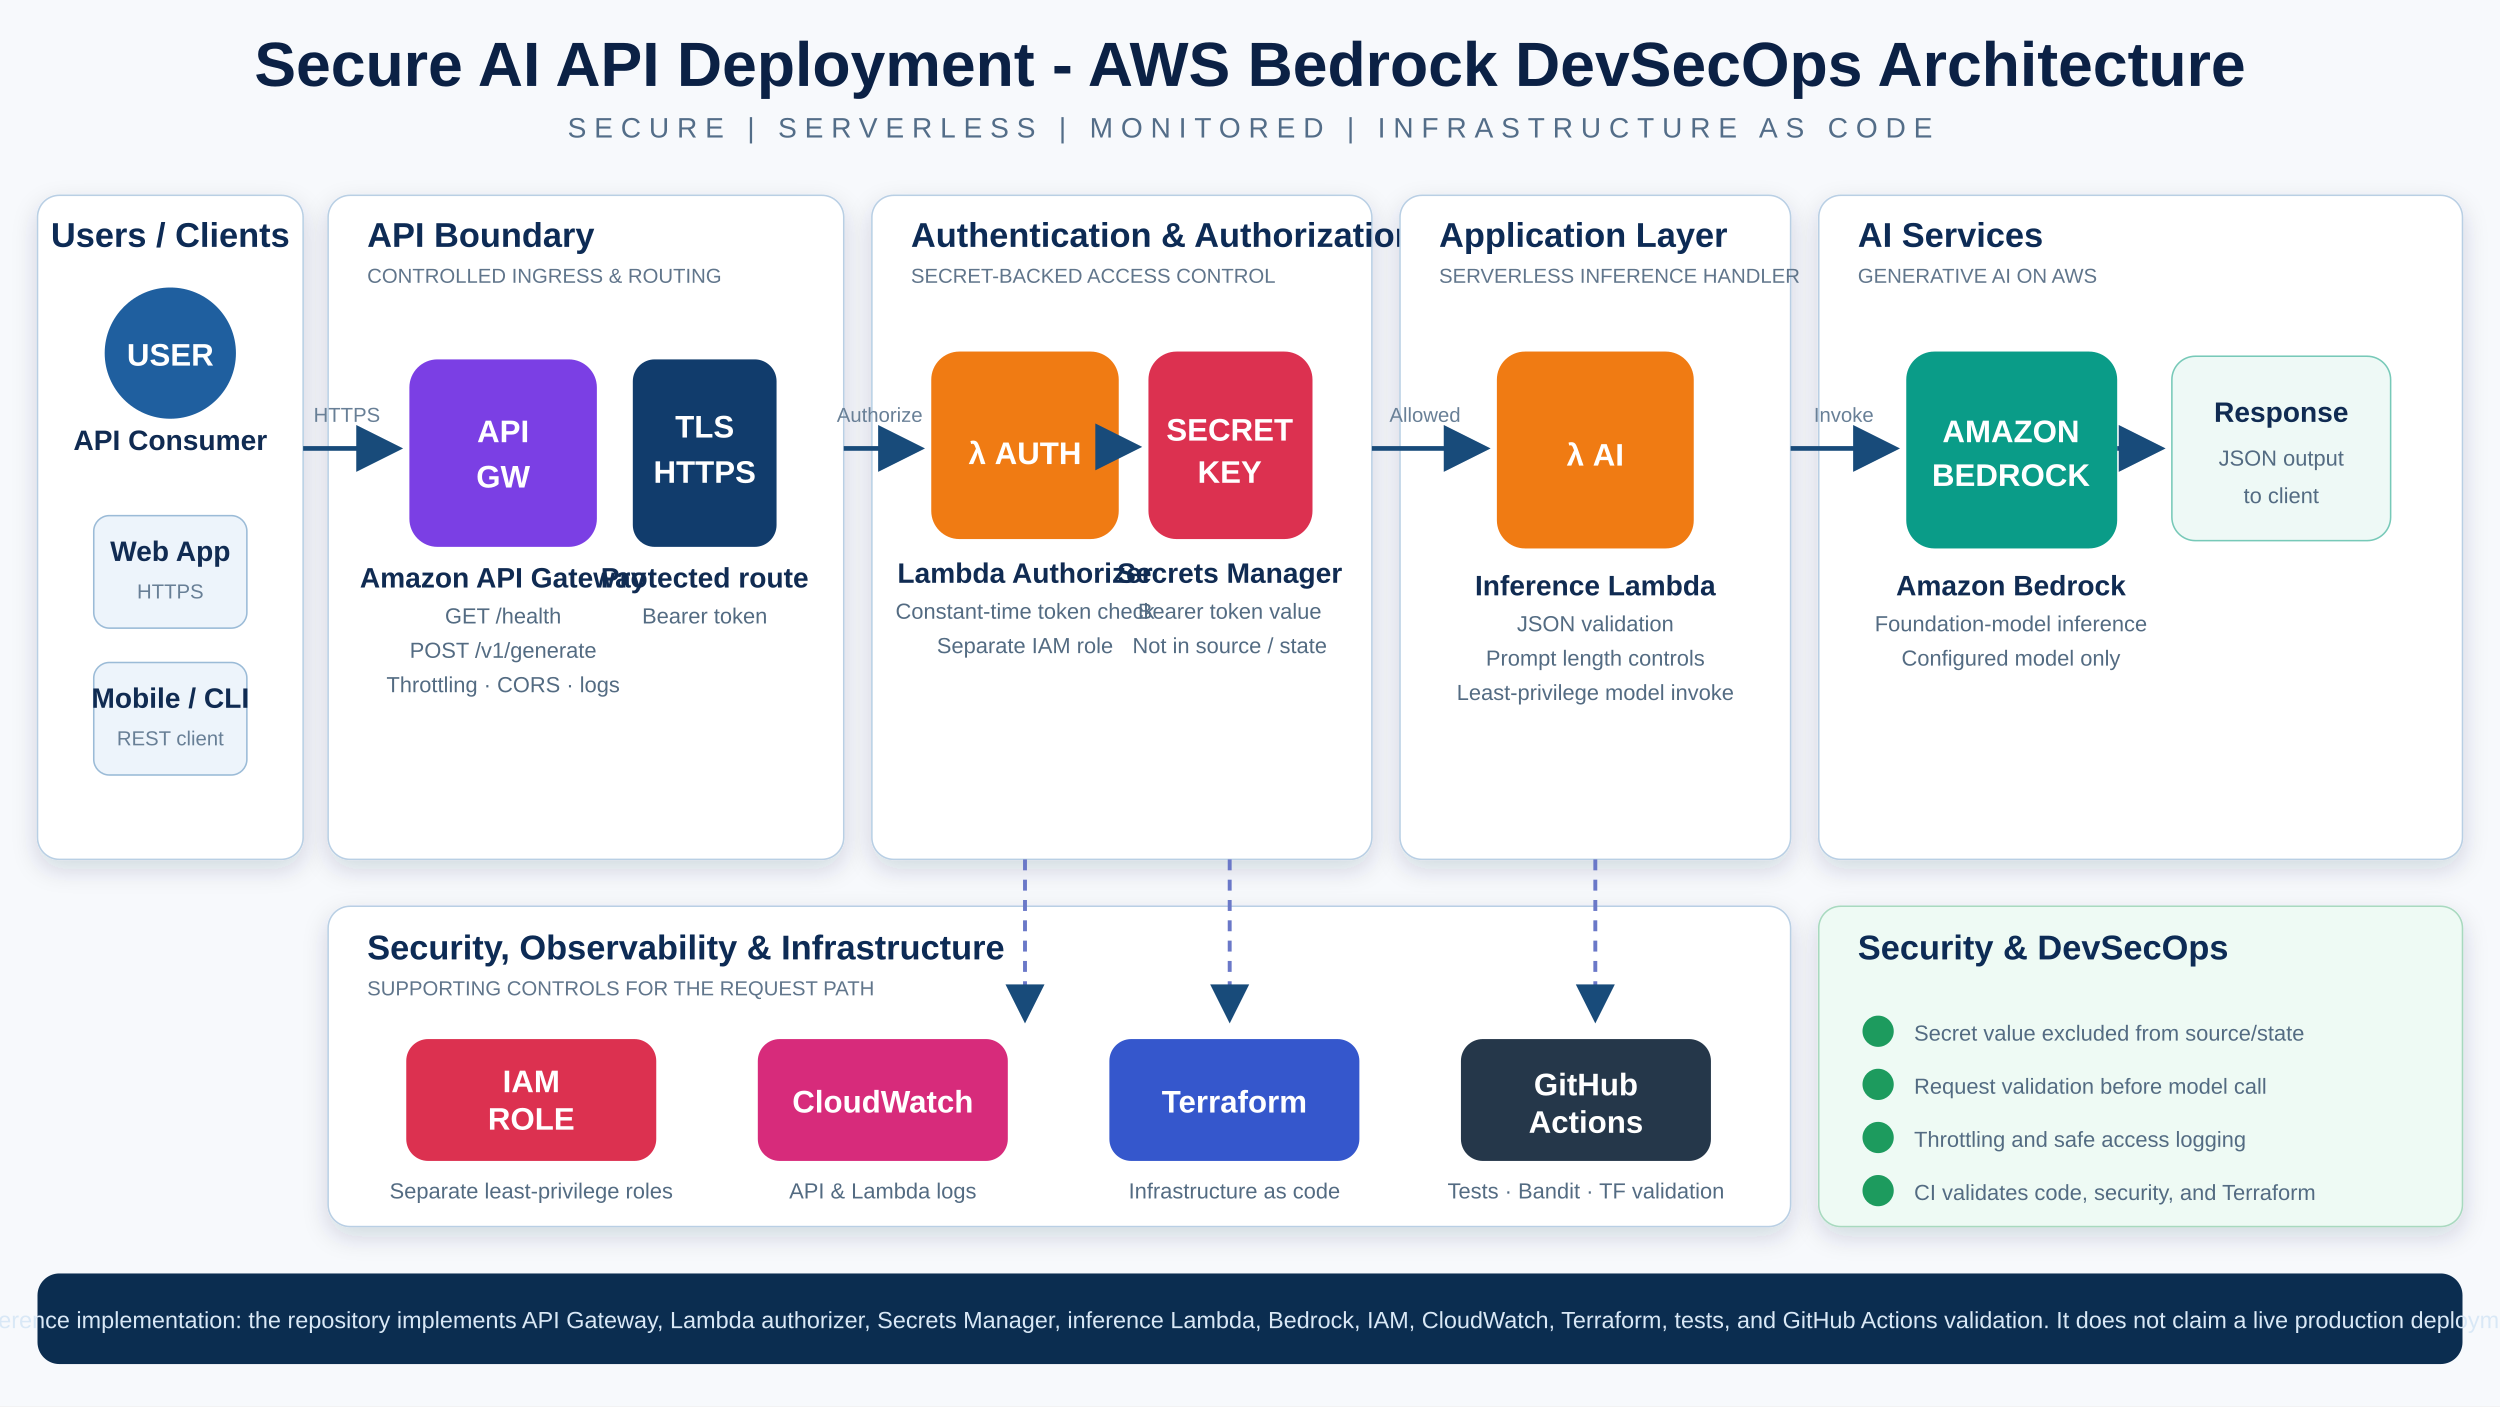
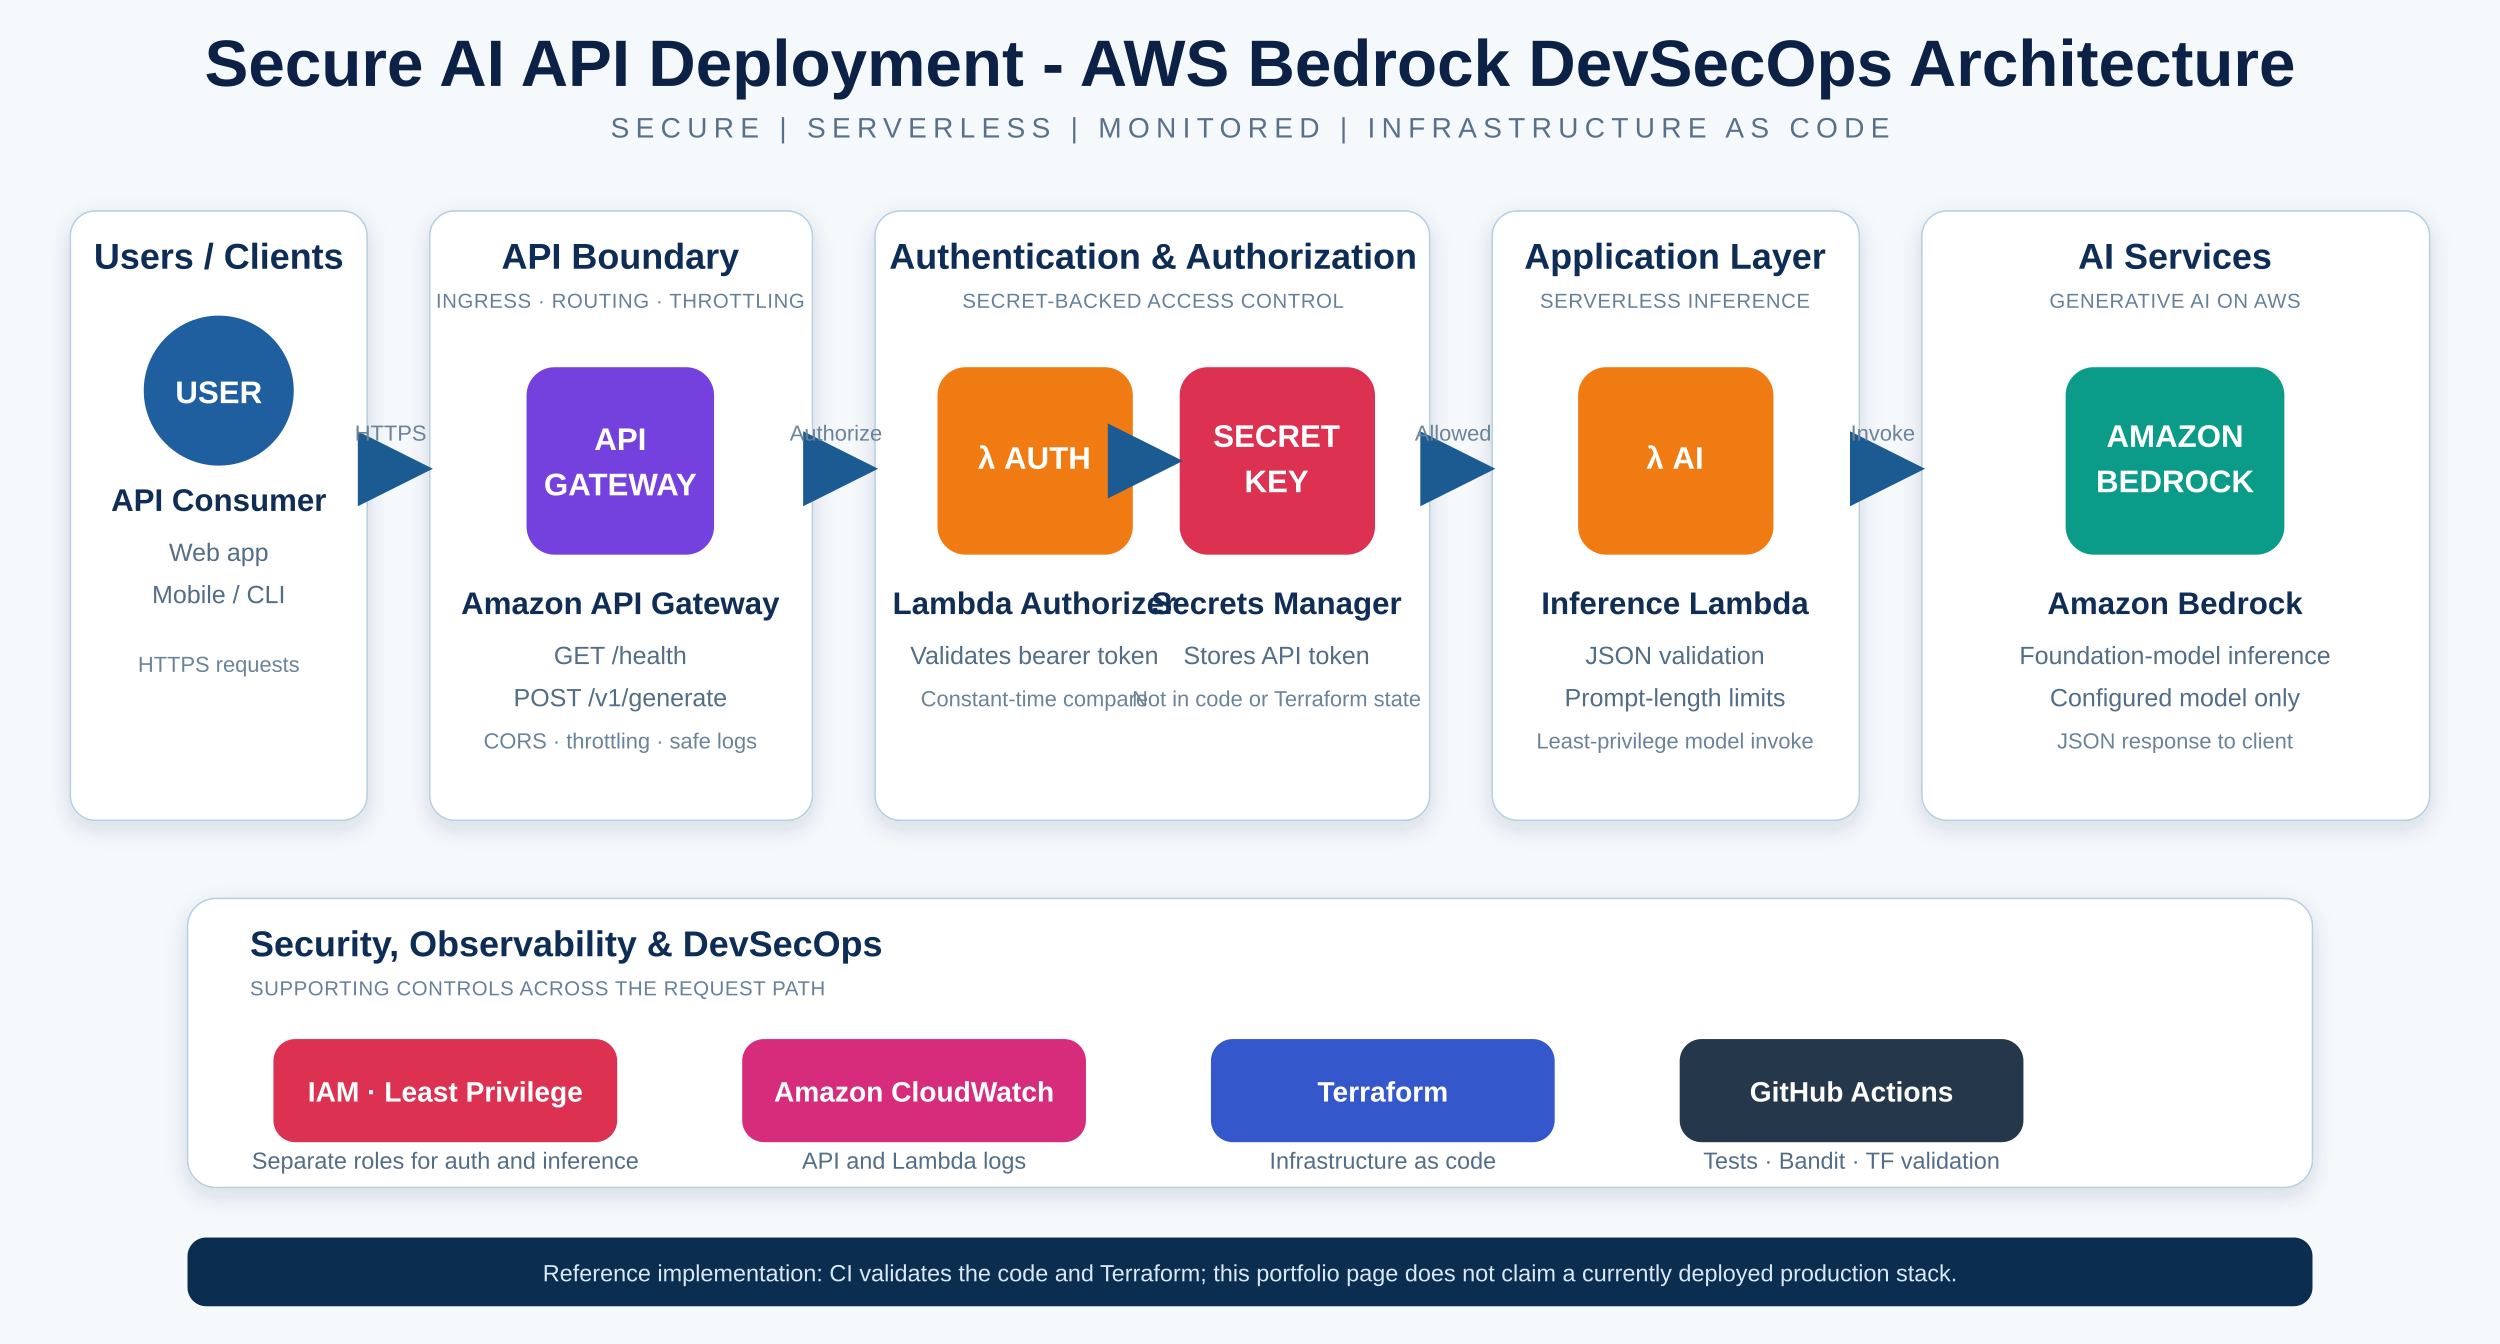
- <svg xmlns="http://www.w3.org/2000/svg" width="1600" height="900" viewBox="0 0 1600 900" role="img" aria-labelledby="title desc">
+ <svg xmlns="http://www.w3.org/2000/svg" width="1600" height="860" viewBox="0 0 1600 860" role="img" aria-labelledby="title desc">
  <defs>
    <filter id="shadow" x="-20%" y="-20%" width="140%" height="140%">
-       <feDropShadow dx="0" dy="6" stdDeviation="8" flood-color="#18324d" flood-opacity=".16" />
+       <feDropShadow dx="0" dy="5" stdDeviation="7" flood-color="#17324d" flood-opacity=".15" />
    </filter>
-     <marker id="arrow" markerWidth="10" markerHeight="10" refX="8" refY="5" orient="auto">
-       <path d="M0 0L10 5L0 10Z" fill="#184b7a" />
+     <marker id="arrow" markerWidth="12" markerHeight="12" refX="9" refY="6" orient="auto">
+       <path d="M0 0L12 6L0 12Z" fill="#1c5b91" />
    </marker>
    <style>
-     .h1{font:700 40px Arial,sans-serif;fill:#0b2145}.sub{font:18px Arial,sans-serif;fill:#536d88;letter-spacing:5px}.panelTitle{font:700 22px Arial,sans-serif;fill:#0d2b55}.panelSub{font:13px Arial,sans-serif;fill:#60758b}.svc{font:700 18px Arial,sans-serif;fill:#102b52}.txt{font:14px Arial,sans-serif;fill:#536b82}.small{font:13px Arial,sans-serif;fill:#687f96}.icon{font:700 20px Arial,sans-serif;fill:white}.arrow{stroke:#184b7a;stroke-width:3;fill:none;marker-end:url(#arrow)}.dash{stroke:#6a78c8;stroke-width:2.5;fill:none;stroke-dasharray:7 6;marker-end:url(#arrow)}
+     .title{font:700 42px Arial,sans-serif;fill:#0b2145}.subtitle{font:18px Arial,sans-serif;fill:#58708a;letter-spacing:4px}.panelTitle{font:700 23px Arial,sans-serif;fill:#0e2d56}.panelSub{font:13px Arial,sans-serif;fill:#668099;letter-spacing:.4px}.svc{font:700 20px Arial,sans-serif;fill:#102d56}.txt{font:16px Arial,sans-serif;fill:#536d86}.small{font:14px Arial,sans-serif;fill:#6b8399}.icon{font:700 20px Arial,sans-serif;fill:#fff}.arrow{stroke:#1c5b91;stroke-width:4;fill:none;marker-end:url(#arrow)}.supportTitle{font:700 18px Arial,sans-serif;fill:#fff}.supportText{font:15px Arial,sans-serif;fill:#536d86}
  </style>
  </defs>
-   <rect width="1600" height="900" fill="#f7f9fc" />
-   <text x="800" y="55" text-anchor="middle" class="h1">Secure AI API Deployment - AWS Bedrock DevSecOps Architecture</text>
-   <text x="800" y="88" text-anchor="middle" class="sub">SECURE | SERVERLESS | MONITORED | INFRASTRUCTURE AS CODE</text>
+   <rect width="1600" height="860" fill="#f6f9fc" />
+   <text x="800" y="55" text-anchor="middle" class="title">Secure AI API Deployment - AWS Bedrock DevSecOps Architecture</text>
+   <text x="800" y="88" text-anchor="middle" class="subtitle">SECURE | SERVERLESS | MONITORED | INFRASTRUCTURE AS CODE</text>
  <g filter="url(#shadow)">
-     <rect x="24" y="125" width="170" height="425" rx="14" fill="#fff" stroke="#b9cfe4" />
+     <rect x="45" y="135" width="190" height="390" rx="16" fill="#fff" stroke="#b7cee3" />
  </g>
-   <text x="109" y="158" text-anchor="middle" class="panelTitle">Users / Clients</text>
-   <circle cx="109" cy="226" r="42" fill="#1f5f9f" />
-   <text x="109" y="234" text-anchor="middle" class="icon">USER</text>
-   <text x="109" y="288" text-anchor="middle" class="svc">API Consumer</text>
-   <rect x="60" y="330" width="98" height="72" rx="10" fill="#edf4fb" stroke="#9bbbd7" />
-   <text x="109" y="359" text-anchor="middle" class="svc">Web App</text>
-   <text x="109" y="383" text-anchor="middle" class="small">HTTPS</text>
-   <rect x="60" y="424" width="98" height="72" rx="10" fill="#edf4fb" stroke="#9bbbd7" />
-   <text x="109" y="453" text-anchor="middle" class="svc">Mobile / CLI</text>
-   <text x="109" y="477" text-anchor="middle" class="small">REST client</text>
+   <text x="140" y="172" text-anchor="middle" class="panelTitle">Users / Clients</text>
+   <circle cx="140" cy="250" r="48" fill="#1f5f9f" />
+   <text x="140" y="258" text-anchor="middle" class="icon">USER</text>
+   <text x="140" y="327" text-anchor="middle" class="svc">API Consumer</text>
+   <text x="140" y="359" text-anchor="middle" class="txt">Web app</text>
+   <text x="140" y="386" text-anchor="middle" class="txt">Mobile / CLI</text>
+   <text x="140" y="430" text-anchor="middle" class="small">HTTPS requests</text>
  <g filter="url(#shadow)">
-     <rect x="210" y="125" width="330" height="425" rx="14" fill="#fff" stroke="#b9cfe4" />
+     <rect x="275" y="135" width="245" height="390" rx="16" fill="#fff" stroke="#b7cee3" />
  </g>
-   <text x="235" y="158" class="panelTitle">API Boundary</text>
-   <text x="235" y="181" class="panelSub">CONTROLLED INGRESS &amp; ROUTING</text>
-   <g transform="translate(262 230)">
-     <rect width="120" height="120" rx="18" fill="#7b3fe4" />
-     <text x="60" y="53" text-anchor="middle" class="icon">API</text>
-     <text x="60" y="82" text-anchor="middle" class="icon">GW</text>
+   <text x="397" y="172" text-anchor="middle" class="panelTitle">API Boundary</text>
+   <text x="397" y="197" text-anchor="middle" class="panelSub">INGRESS · ROUTING · THROTTLING</text>
+   <rect x="337" y="235" width="120" height="120" rx="18" fill="#7441df" />
+   <text x="397" y="288" text-anchor="middle" class="icon">API</text>
+   <text x="397" y="317" text-anchor="middle" class="icon">GATEWAY</text>
+   <text x="397" y="393" text-anchor="middle" class="svc">Amazon API Gateway</text>
+   <text x="397" y="425" text-anchor="middle" class="txt">GET /health</text>
+   <text x="397" y="452" text-anchor="middle" class="txt">POST /v1/generate</text>
+   <text x="397" y="479" text-anchor="middle" class="small">CORS · throttling · safe logs</text>
+   <g filter="url(#shadow)">
+     <rect x="560" y="135" width="355" height="390" rx="16" fill="#fff" stroke="#b7cee3" />
  </g>
-   <text x="322" y="376" text-anchor="middle" class="svc">Amazon API Gateway</text>
-   <text x="322" y="399" text-anchor="middle" class="txt">GET /health</text>
-   <text x="322" y="421" text-anchor="middle" class="txt">POST /v1/generate</text>
-   <text x="322" y="443" text-anchor="middle" class="txt">Throttling · CORS · logs</text>
-   <rect x="405" y="230" width="92" height="120" rx="14" fill="#113c6c" />
-   <text x="451" y="280" text-anchor="middle" class="icon">TLS</text>
-   <text x="451" y="309" text-anchor="middle" class="icon">HTTPS</text>
-   <text x="451" y="376" text-anchor="middle" class="svc">Protected route</text>
-   <text x="451" y="399" text-anchor="middle" class="txt">Bearer token</text>
+   <text x="738" y="172" text-anchor="middle" class="panelTitle">Authentication &amp; Authorization</text>
+   <text x="738" y="197" text-anchor="middle" class="panelSub">SECRET-BACKED ACCESS CONTROL</text>
+   <rect x="600" y="235" width="125" height="120" rx="18" fill="#f07b13" />
+   <text x="662" y="300" text-anchor="middle" class="icon">λ AUTH</text>
+   <text x="662" y="393" text-anchor="middle" class="svc">Lambda Authorizer</text>
+   <text x="662" y="425" text-anchor="middle" class="txt">Validates bearer token</text>
+   <text x="662" y="452" text-anchor="middle" class="small">Constant-time compare</text>
+   <rect x="755" y="235" width="125" height="120" rx="18" fill="#dc3150" />
+   <text x="817" y="286" text-anchor="middle" class="icon">SECRET</text>
+   <text x="817" y="315" text-anchor="middle" class="icon">KEY</text>
+   <text x="817" y="393" text-anchor="middle" class="svc">Secrets Manager</text>
+   <text x="817" y="425" text-anchor="middle" class="txt">Stores API token</text>
+   <text x="817" y="452" text-anchor="middle" class="small">Not in code or Terraform state</text>
+   <path class="arrow" d="M725 295H745" />
  <g filter="url(#shadow)">
-     <rect x="558" y="125" width="320" height="425" rx="14" fill="#fff" stroke="#b9cfe4" />
+     <rect x="955" y="135" width="235" height="390" rx="16" fill="#fff" stroke="#b7cee3" />
  </g>
-   <text x="583" y="158" class="panelTitle">Authentication &amp; Authorization</text>
-   <text x="583" y="181" class="panelSub">SECRET-BACKED ACCESS CONTROL</text>
-   <g transform="translate(596 225)">
-     <rect width="120" height="120" rx="18" fill="#f07b13" />
-     <text x="60" y="72" text-anchor="middle" class="icon">λ AUTH</text>
+   <text x="1072" y="172" text-anchor="middle" class="panelTitle">Application Layer</text>
+   <text x="1072" y="197" text-anchor="middle" class="panelSub">SERVERLESS INFERENCE</text>
+   <rect x="1010" y="235" width="125" height="120" rx="18" fill="#f07b13" />
+   <text x="1072" y="300" text-anchor="middle" class="icon">λ AI</text>
+   <text x="1072" y="393" text-anchor="middle" class="svc">Inference Lambda</text>
+   <text x="1072" y="425" text-anchor="middle" class="txt">JSON validation</text>
+   <text x="1072" y="452" text-anchor="middle" class="txt">Prompt-length limits</text>
+   <text x="1072" y="479" text-anchor="middle" class="small">Least-privilege model invoke</text>
+   <g filter="url(#shadow)">
+     <rect x="1230" y="135" width="325" height="390" rx="16" fill="#fff" stroke="#b7cee3" />
  </g>
-   <text x="656" y="373" text-anchor="middle" class="svc">Lambda Authorizer</text>
-   <text x="656" y="396" text-anchor="middle" class="txt">Constant-time token check</text>
-   <text x="656" y="418" text-anchor="middle" class="txt">Separate IAM role</text>
-   <g transform="translate(735 225)">
-     <rect width="105" height="120" rx="18" fill="#dc3150" />
-     <text x="52" y="57" text-anchor="middle" class="icon">SECRET</text>
-     <text x="52" y="84" text-anchor="middle" class="icon">KEY</text>
+   <text x="1392" y="172" text-anchor="middle" class="panelTitle">AI Services</text>
+   <text x="1392" y="197" text-anchor="middle" class="panelSub">GENERATIVE AI ON AWS</text>
+   <rect x="1322" y="235" width="140" height="120" rx="18" fill="#0a9c88" />
+   <text x="1392" y="286" text-anchor="middle" class="icon">AMAZON</text>
+   <text x="1392" y="315" text-anchor="middle" class="icon">BEDROCK</text>
+   <text x="1392" y="393" text-anchor="middle" class="svc">Amazon Bedrock</text>
+   <text x="1392" y="425" text-anchor="middle" class="txt">Foundation-model inference</text>
+   <text x="1392" y="452" text-anchor="middle" class="txt">Configured model only</text>
+   <text x="1392" y="479" text-anchor="middle" class="small">JSON response to client</text>
+   <path class="arrow" d="M235 300H265" />
+   <path class="arrow" d="M520 300H550" />
+   <path class="arrow" d="M915 300H945" />
+   <path class="arrow" d="M1190 300H1220" />
+   <text x="250" y="282" text-anchor="middle" class="small">HTTPS</text>
+   <text x="535" y="282" text-anchor="middle" class="small">Authorize</text>
+   <text x="930" y="282" text-anchor="middle" class="small">Allowed</text>
+   <text x="1205" y="282" text-anchor="middle" class="small">Invoke</text>
+   <g filter="url(#shadow)">
+     <rect x="120" y="575" width="1360" height="185" rx="18" fill="#fff" stroke="#b7cee3" />
  </g>
-   <text x="787" y="373" text-anchor="middle" class="svc">Secrets Manager</text>
-   <text x="787" y="396" text-anchor="middle" class="txt">Bearer token value</text>
-   <text x="787" y="418" text-anchor="middle" class="txt">Not in source / state</text>
-   <path class="arrow" d="M716 286H725" />
-   <g filter="url(#shadow)">
-     <rect x="896" y="125" width="250" height="425" rx="14" fill="#fff" stroke="#b9cfe4" />
+   <text x="160" y="612" class="panelTitle">Security, Observability &amp; DevSecOps</text>
+   <text x="160" y="637" class="panelSub">SUPPORTING CONTROLS ACROSS THE REQUEST PATH</text>
+   <g transform="translate(175 665)">
+     <rect width="220" height="66" rx="14" fill="#dc3150" />
+     <text x="110" y="40" text-anchor="middle" class="supportTitle">IAM · Least Privilege</text>
  </g>
-   <text x="921" y="158" class="panelTitle">Application Layer</text>
-   <text x="921" y="181" class="panelSub">SERVERLESS INFERENCE HANDLER</text>
-   <g transform="translate(958 225)">
-     <rect width="126" height="126" rx="18" fill="#f07b13" />
-     <text x="63" y="73" text-anchor="middle" class="icon">λ AI</text>
+   <g transform="translate(475 665)">
+     <rect width="220" height="66" rx="14" fill="#d72b7b" />
+     <text x="110" y="40" text-anchor="middle" class="supportTitle">Amazon CloudWatch</text>
  </g>
-   <text x="1021" y="381" text-anchor="middle" class="svc">Inference Lambda</text>
-   <text x="1021" y="404" text-anchor="middle" class="txt">JSON validation</text>
-   <text x="1021" y="426" text-anchor="middle" class="txt">Prompt length controls</text>
-   <text x="1021" y="448" text-anchor="middle" class="txt">Least-privilege model invoke</text>
-   <g filter="url(#shadow)">
-     <rect x="1164" y="125" width="412" height="425" rx="14" fill="#fff" stroke="#b9cfe4" />
+   <g transform="translate(775 665)">
+     <rect width="220" height="66" rx="14" fill="#3557cc" />
+     <text x="110" y="40" text-anchor="middle" class="supportTitle">Terraform</text>
  </g>
-   <text x="1189" y="158" class="panelTitle">AI Services</text>
-   <text x="1189" y="181" class="panelSub">GENERATIVE AI ON AWS</text>
-   <g transform="translate(1220 225)">
-     <rect width="135" height="126" rx="18" fill="#0a9c88" />
-     <text x="67" y="58" text-anchor="middle" class="icon">AMAZON</text>
-     <text x="67" y="86" text-anchor="middle" class="icon">BEDROCK</text>
+   <g transform="translate(1075 665)">
+     <rect width="220" height="66" rx="14" fill="#25374a" />
+     <text x="110" y="40" text-anchor="middle" class="supportTitle">GitHub Actions</text>
  </g>
-   <text x="1287" y="381" text-anchor="middle" class="svc">Amazon Bedrock</text>
-   <text x="1287" y="404" text-anchor="middle" class="txt">Foundation-model inference</text>
-   <text x="1287" y="426" text-anchor="middle" class="txt">Configured model only</text>
-   <rect x="1390" y="228" width="140" height="118" rx="15" fill="#eef9f6" stroke="#77c9b8" />
-   <text x="1460" y="270" text-anchor="middle" class="svc">Response</text>
-   <text x="1460" y="298" text-anchor="middle" class="txt">JSON output</text>
-   <text x="1460" y="322" text-anchor="middle" class="txt">to client</text>
-   <path class="arrow" d="M1355 287H1380" />
-   <path class="arrow" d="M194 287H252" />
-   <path class="arrow" d="M540 287H586" />
-   <path class="arrow" d="M878 287H948" />
-   <path class="arrow" d="M1146 287H1210" />
-   <text x="222" y="270" text-anchor="middle" class="small">HTTPS</text>
-   <text x="563" y="270" text-anchor="middle" class="small">Authorize</text>
-   <text x="912" y="270" text-anchor="middle" class="small">Allowed</text>
-   <text x="1180" y="270" text-anchor="middle" class="small">Invoke</text>
-   <g filter="url(#shadow)">
-     <rect x="210" y="580" width="936" height="205" rx="14" fill="#fff" stroke="#b9cfe4" />
-   </g>
-   <text x="235" y="614" class="panelTitle">Security, Observability &amp; Infrastructure</text>
-   <text x="235" y="637" class="panelSub">SUPPORTING CONTROLS FOR THE REQUEST PATH</text>
-   <g transform="translate(260 665)">
-     <rect width="160" height="78" rx="14" fill="#dc3150" />
-     <text x="80" y="34" text-anchor="middle" class="icon">IAM</text>
-     <text x="80" y="58" text-anchor="middle" class="icon">ROLE</text>
-   </g>
-   <text x="340" y="767" text-anchor="middle" class="txt">Separate least-privilege roles</text>
-   <g transform="translate(485 665)">
-     <rect width="160" height="78" rx="14" fill="#d72b7b" />
-     <text x="80" y="47" text-anchor="middle" class="icon">CloudWatch</text>
-   </g>
-   <text x="565" y="767" text-anchor="middle" class="txt">API &amp; Lambda logs</text>
-   <g transform="translate(710 665)">
-     <rect width="160" height="78" rx="14" fill="#3557cc" />
-     <text x="80" y="47" text-anchor="middle" class="icon">Terraform</text>
-   </g>
-   <text x="790" y="767" text-anchor="middle" class="txt">Infrastructure as code</text>
-   <g transform="translate(935 665)">
-     <rect width="160" height="78" rx="14" fill="#25374a" />
-     <text x="80" y="36" text-anchor="middle" class="icon">GitHub</text>
-     <text x="80" y="60" text-anchor="middle" class="icon">Actions</text>
-   </g>
-   <text x="1015" y="767" text-anchor="middle" class="txt">Tests · Bandit · TF validation</text>
-   <path class="dash" d="M1021 550V650" />
-   <path class="dash" d="M656 550V650" />
-   <path class="dash" d="M787 550V650" />
-   <g filter="url(#shadow)">
-     <rect x="1164" y="580" width="412" height="205" rx="14" fill="#eefaf4" stroke="#a8d9bf" />
-   </g>
-   <text x="1189" y="614" class="panelTitle" fill="#165f3d">Security &amp; DevSecOps</text>
-   <circle cx="1202" cy="660" r="10" fill="#1d9b5e" />
-   <text x="1225" y="666" class="txt">Secret value excluded from source/state</text>
-   <circle cx="1202" cy="694" r="10" fill="#1d9b5e" />
-   <text x="1225" y="700" class="txt">Request validation before model call</text>
-   <circle cx="1202" cy="728" r="10" fill="#1d9b5e" />
-   <text x="1225" y="734" class="txt">Throttling and safe access logging</text>
-   <circle cx="1202" cy="762" r="10" fill="#1d9b5e" />
-   <text x="1225" y="768" class="txt">CI validates code, security, and Terraform</text>
-   <rect x="24" y="815" width="1552" height="58" rx="14" fill="#0b2d50" />
-   <text x="800" y="850" text-anchor="middle" font-family="Arial,sans-serif" font-size="15" fill="#d9e8f6">Reference implementation: the repository implements API Gateway, Lambda authorizer, Secrets Manager, inference Lambda, Bedrock, IAM, CloudWatch, Terraform, tests, and GitHub Actions validation. It does not claim a live production deployment.</text>
+   <text x="285" y="748" text-anchor="middle" class="supportText">Separate roles for auth and inference</text>
+   <text x="585" y="748" text-anchor="middle" class="supportText">API and Lambda logs</text>
+   <text x="885" y="748" text-anchor="middle" class="supportText">Infrastructure as code</text>
+   <text x="1185" y="748" text-anchor="middle" class="supportText">Tests · Bandit · TF validation</text>
+   <rect x="120" y="792" width="1360" height="44" rx="12" fill="#0b2d50" />
+   <text x="800" y="820" text-anchor="middle" font-family="Arial,sans-serif" font-size="15" fill="#d9e8f6">Reference implementation: CI validates the code and Terraform; this portfolio page does not claim a currently deployed production stack.</text>
</svg>
